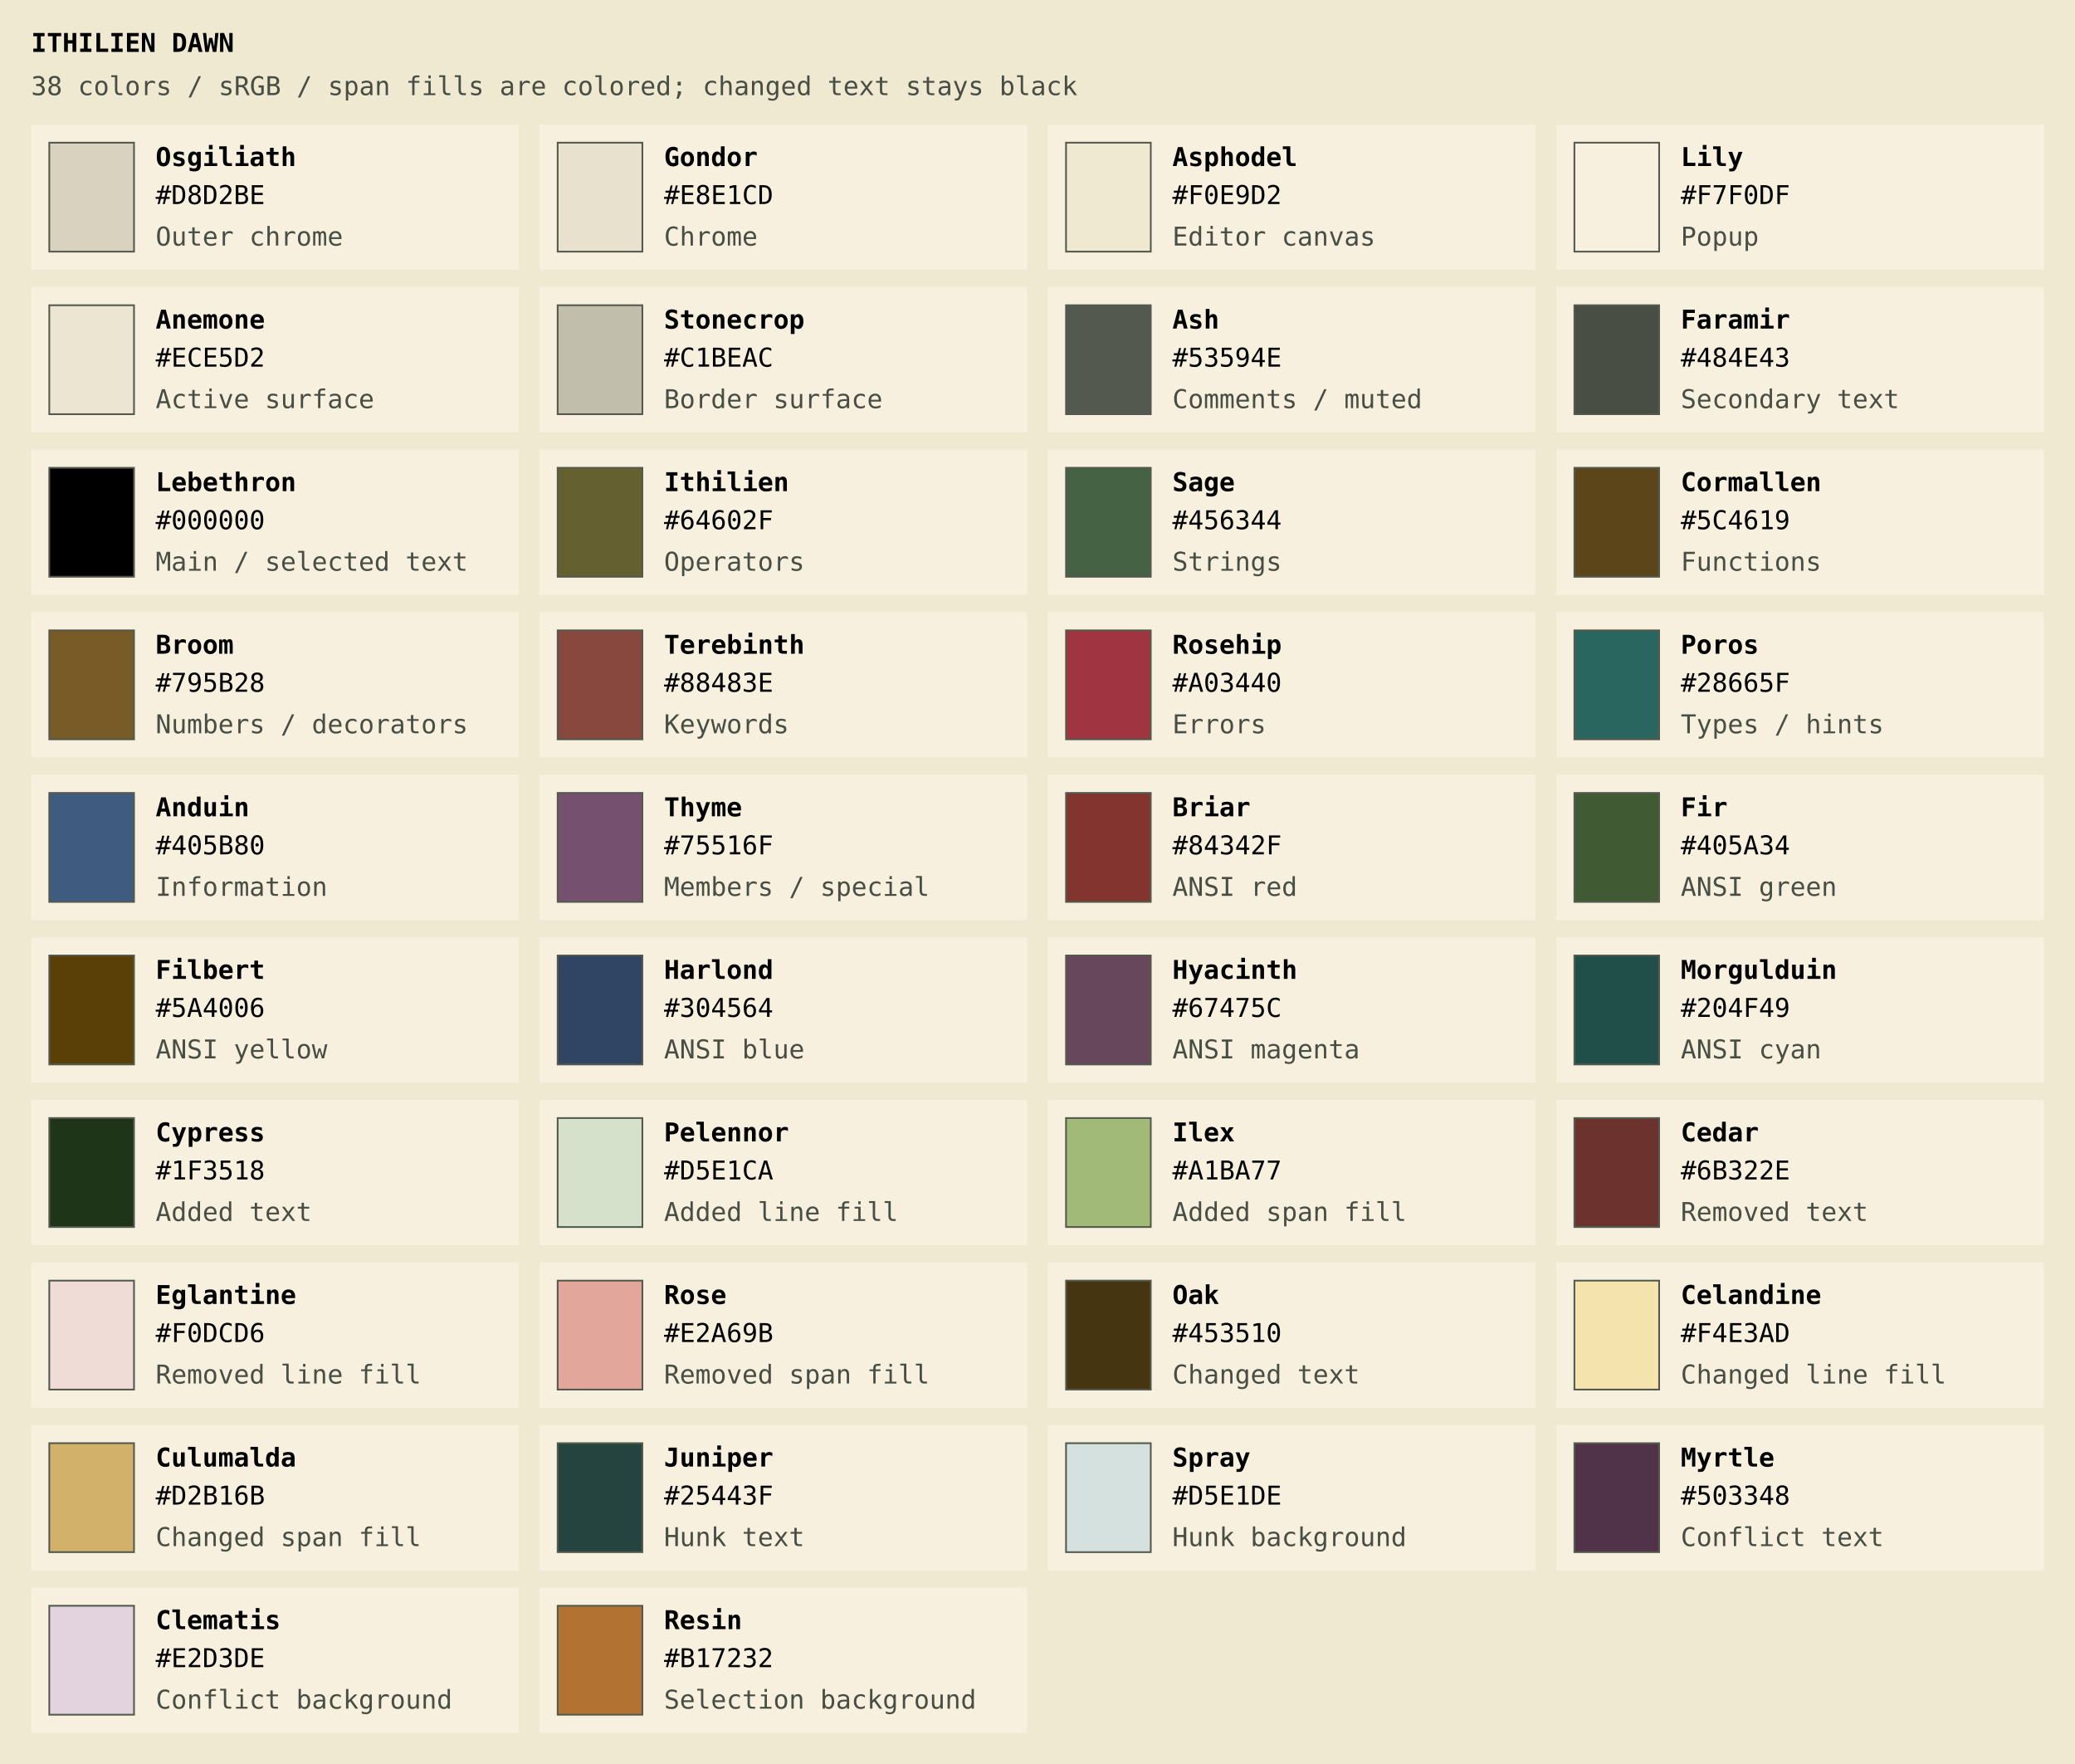
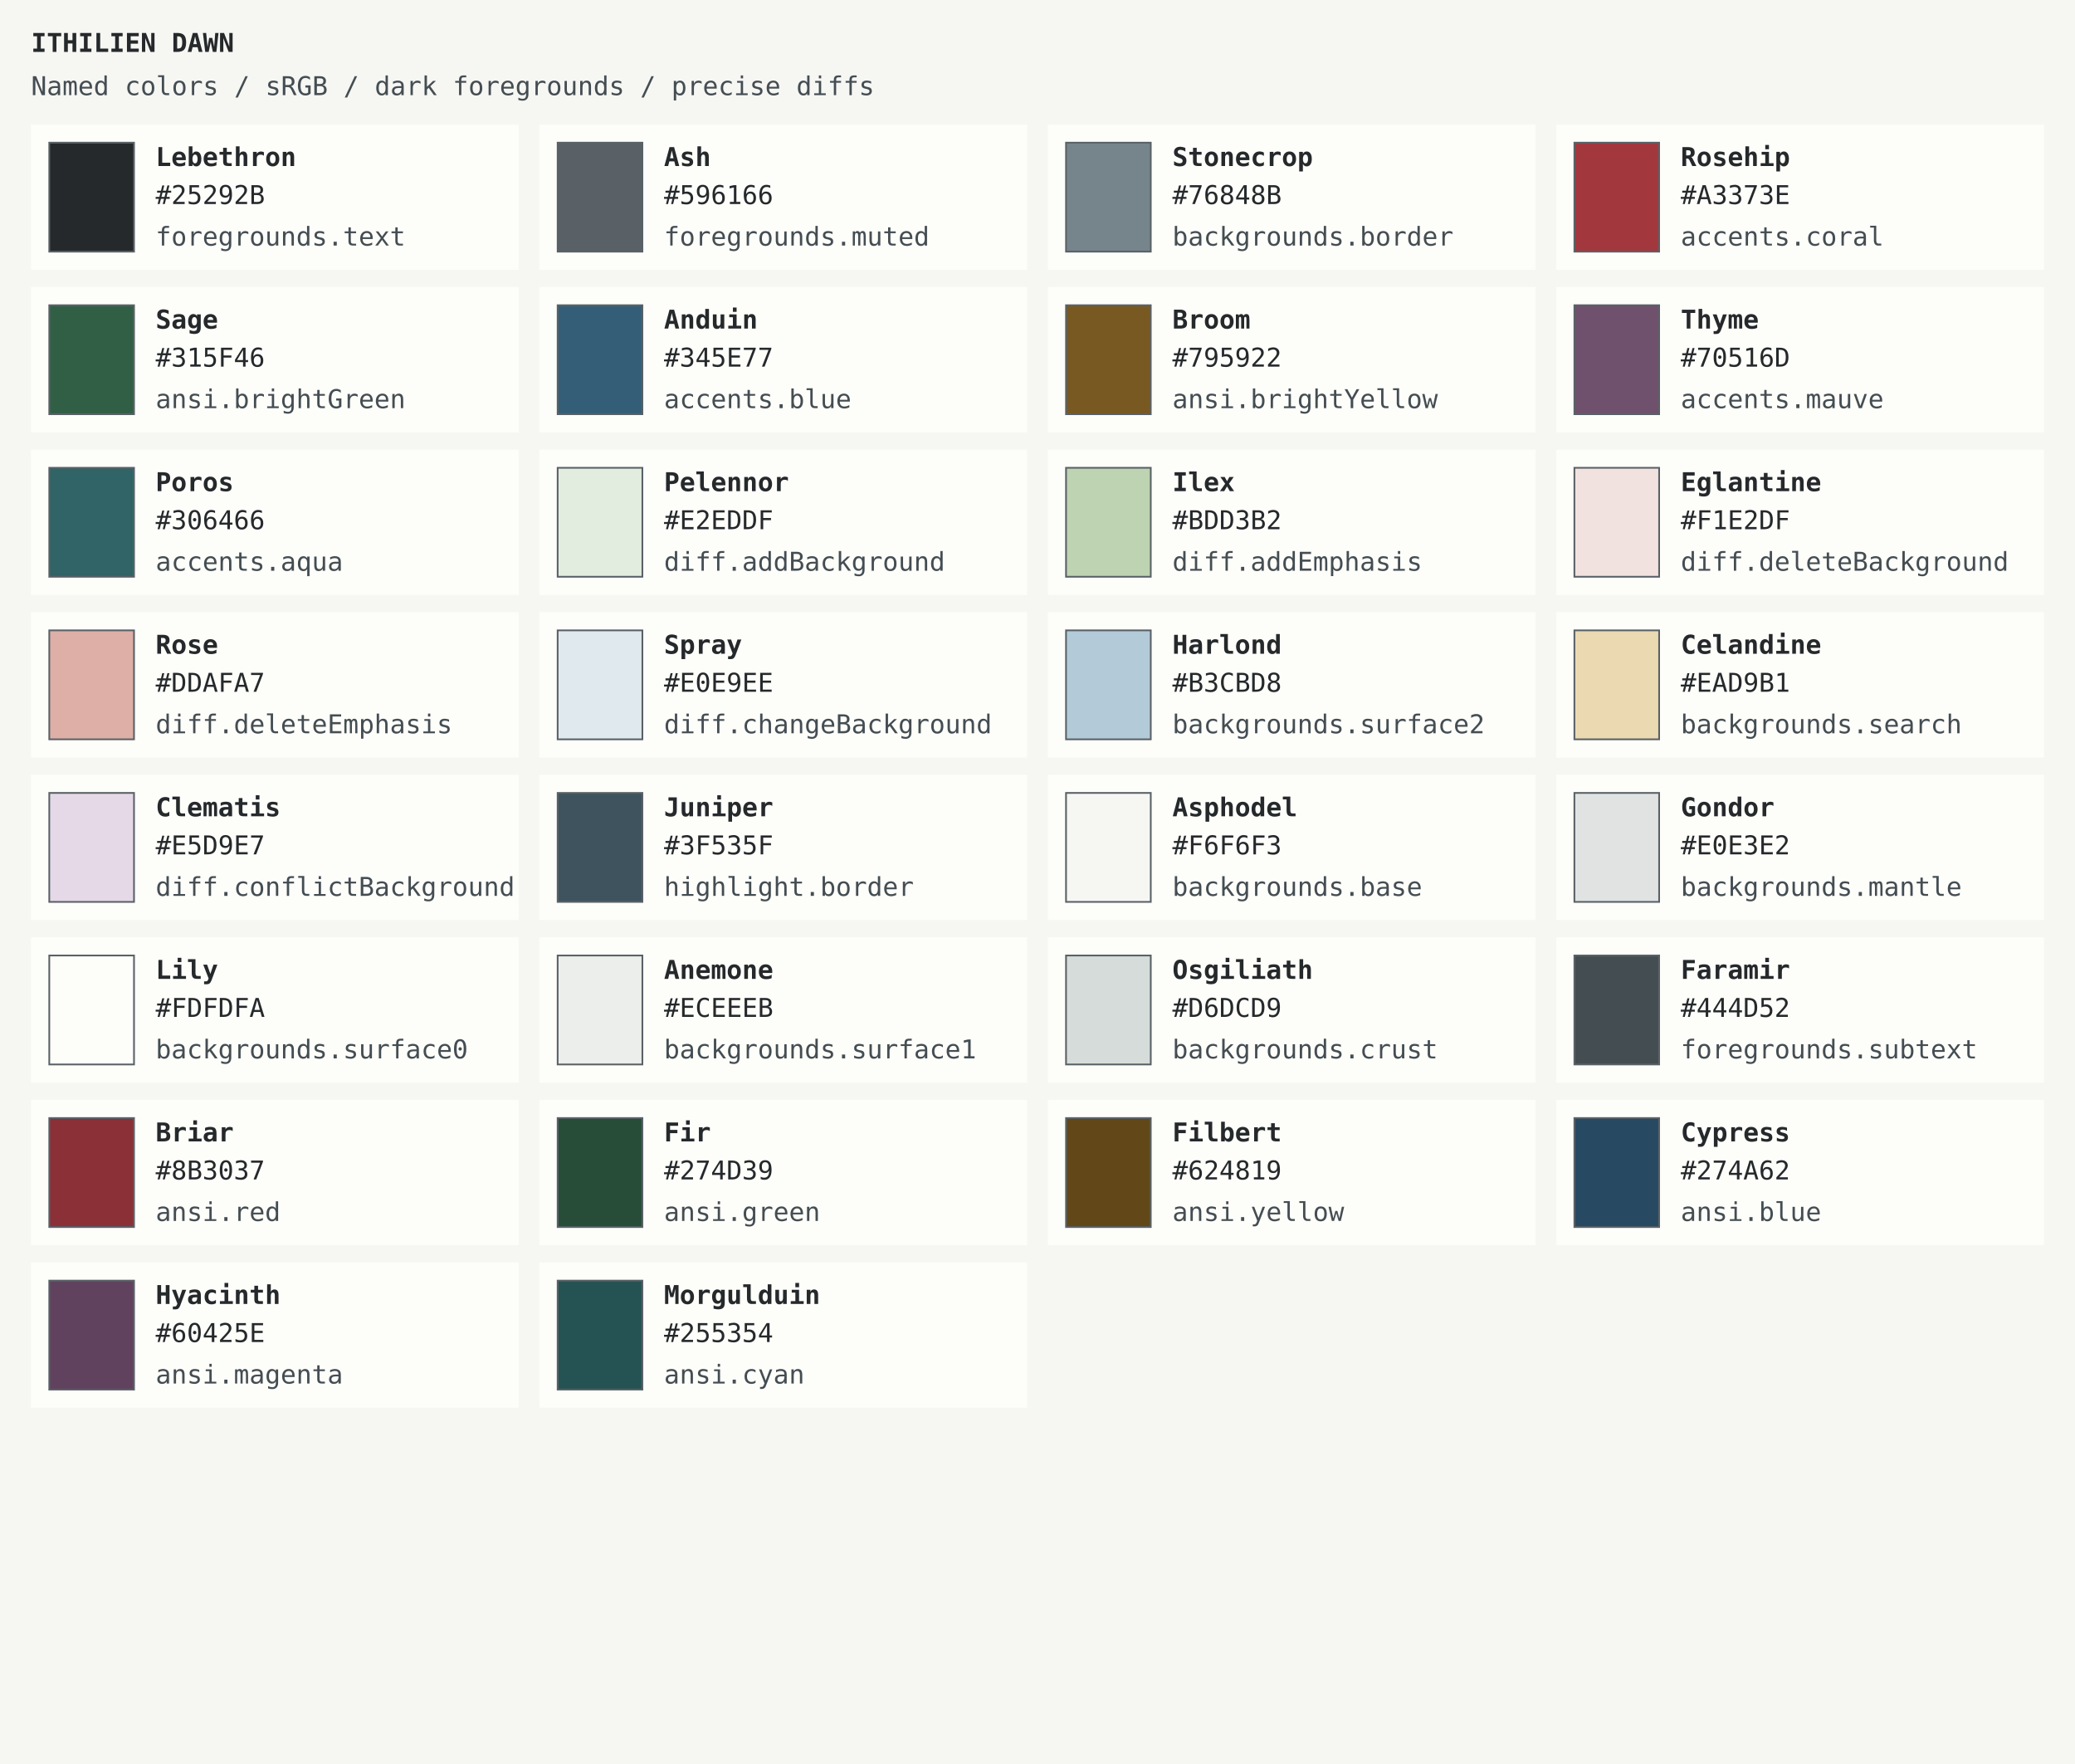
<svg xmlns="http://www.w3.org/2000/svg" xml:space="preserve" width="1200" height="1020" viewBox="0 0 1200 1020">
  <style>text{font-family:"Berkeley Mono",monospace;font-size:15px}</style>
-   <rect x="0" y="0" width="1200" height="1020" fill="#F0E9D2" />
-   <text x="18" y="30" fill="#000000" font-weight="700">ITHILIEN DAWN</text>
-   <text x="18" y="55" fill="#484E43">38 colors / sRGB / span fills are colored; changed text stays black</text>
-   <rect x="18" y="72" width="282" height="84" fill="#F7F0DF" />
-   <rect x="28" y="82" width="50" height="64" fill="#53594E" />
-   <rect x="29" y="83" width="48" height="62" fill="#D8D2BE" />
-   <text x="90" y="96" fill="#000000" font-weight="700">Osgiliath</text>
-   <text x="90" y="118" fill="#000000">#D8D2BE</text>
-   <text x="90" y="142" fill="#484E43">Outer chrome</text>
-   <rect x="312" y="72" width="282" height="84" fill="#F7F0DF" />
-   <rect x="322" y="82" width="50" height="64" fill="#53594E" />
-   <rect x="323" y="83" width="48" height="62" fill="#E8E1CD" />
-   <text x="384" y="96" fill="#000000" font-weight="700">Gondor</text>
-   <text x="384" y="118" fill="#000000">#E8E1CD</text>
-   <text x="384" y="142" fill="#484E43">Chrome</text>
-   <rect x="606" y="72" width="282" height="84" fill="#F7F0DF" />
-   <rect x="616" y="82" width="50" height="64" fill="#53594E" />
-   <rect x="617" y="83" width="48" height="62" fill="#F0E9D2" />
-   <text x="678" y="96" fill="#000000" font-weight="700">Asphodel</text>
-   <text x="678" y="118" fill="#000000">#F0E9D2</text>
-   <text x="678" y="142" fill="#484E43">Editor canvas</text>
-   <rect x="900" y="72" width="282" height="84" fill="#F7F0DF" />
-   <rect x="910" y="82" width="50" height="64" fill="#53594E" />
-   <rect x="911" y="83" width="48" height="62" fill="#F7F0DF" />
-   <text x="972" y="96" fill="#000000" font-weight="700">Lily</text>
-   <text x="972" y="118" fill="#000000">#F7F0DF</text>
-   <text x="972" y="142" fill="#484E43">Popup</text>
-   <rect x="18" y="166" width="282" height="84" fill="#F7F0DF" />
-   <rect x="28" y="176" width="50" height="64" fill="#53594E" />
-   <rect x="29" y="177" width="48" height="62" fill="#ECE5D2" />
-   <text x="90" y="190" fill="#000000" font-weight="700">Anemone</text>
-   <text x="90" y="212" fill="#000000">#ECE5D2</text>
-   <text x="90" y="236" fill="#484E43">Active surface</text>
-   <rect x="312" y="166" width="282" height="84" fill="#F7F0DF" />
-   <rect x="322" y="176" width="50" height="64" fill="#53594E" />
-   <rect x="323" y="177" width="48" height="62" fill="#C1BEAC" />
-   <text x="384" y="190" fill="#000000" font-weight="700">Stonecrop</text>
-   <text x="384" y="212" fill="#000000">#C1BEAC</text>
-   <text x="384" y="236" fill="#484E43">Border surface</text>
-   <rect x="606" y="166" width="282" height="84" fill="#F7F0DF" />
-   <rect x="616" y="176" width="50" height="64" fill="#53594E" />
-   <rect x="617" y="177" width="48" height="62" fill="#53594E" />
-   <text x="678" y="190" fill="#000000" font-weight="700">Ash</text>
-   <text x="678" y="212" fill="#000000">#53594E</text>
-   <text x="678" y="236" fill="#484E43">Comments / muted</text>
-   <rect x="900" y="166" width="282" height="84" fill="#F7F0DF" />
-   <rect x="910" y="176" width="50" height="64" fill="#53594E" />
-   <rect x="911" y="177" width="48" height="62" fill="#484E43" />
-   <text x="972" y="190" fill="#000000" font-weight="700">Faramir</text>
-   <text x="972" y="212" fill="#000000">#484E43</text>
-   <text x="972" y="236" fill="#484E43">Secondary text</text>
-   <rect x="18" y="260" width="282" height="84" fill="#F7F0DF" />
-   <rect x="28" y="270" width="50" height="64" fill="#53594E" />
-   <rect x="29" y="271" width="48" height="62" fill="#000000" />
-   <text x="90" y="284" fill="#000000" font-weight="700">Lebethron</text>
-   <text x="90" y="306" fill="#000000">#000000</text>
-   <text x="90" y="330" fill="#484E43">Main / selected text</text>
-   <rect x="312" y="260" width="282" height="84" fill="#F7F0DF" />
-   <rect x="322" y="270" width="50" height="64" fill="#53594E" />
-   <rect x="323" y="271" width="48" height="62" fill="#64602F" />
-   <text x="384" y="284" fill="#000000" font-weight="700">Ithilien</text>
-   <text x="384" y="306" fill="#000000">#64602F</text>
-   <text x="384" y="330" fill="#484E43">Operators</text>
-   <rect x="606" y="260" width="282" height="84" fill="#F7F0DF" />
-   <rect x="616" y="270" width="50" height="64" fill="#53594E" />
-   <rect x="617" y="271" width="48" height="62" fill="#456344" />
-   <text x="678" y="284" fill="#000000" font-weight="700">Sage</text>
-   <text x="678" y="306" fill="#000000">#456344</text>
-   <text x="678" y="330" fill="#484E43">Strings</text>
-   <rect x="900" y="260" width="282" height="84" fill="#F7F0DF" />
-   <rect x="910" y="270" width="50" height="64" fill="#53594E" />
-   <rect x="911" y="271" width="48" height="62" fill="#5C4619" />
-   <text x="972" y="284" fill="#000000" font-weight="700">Cormallen</text>
-   <text x="972" y="306" fill="#000000">#5C4619</text>
-   <text x="972" y="330" fill="#484E43">Functions</text>
-   <rect x="18" y="354" width="282" height="84" fill="#F7F0DF" />
-   <rect x="28" y="364" width="50" height="64" fill="#53594E" />
-   <rect x="29" y="365" width="48" height="62" fill="#795B28" />
-   <text x="90" y="378" fill="#000000" font-weight="700">Broom</text>
-   <text x="90" y="400" fill="#000000">#795B28</text>
-   <text x="90" y="424" fill="#484E43">Numbers / decorators</text>
-   <rect x="312" y="354" width="282" height="84" fill="#F7F0DF" />
-   <rect x="322" y="364" width="50" height="64" fill="#53594E" />
-   <rect x="323" y="365" width="48" height="62" fill="#88483E" />
-   <text x="384" y="378" fill="#000000" font-weight="700">Terebinth</text>
-   <text x="384" y="400" fill="#000000">#88483E</text>
-   <text x="384" y="424" fill="#484E43">Keywords</text>
-   <rect x="606" y="354" width="282" height="84" fill="#F7F0DF" />
-   <rect x="616" y="364" width="50" height="64" fill="#53594E" />
-   <rect x="617" y="365" width="48" height="62" fill="#A03440" />
-   <text x="678" y="378" fill="#000000" font-weight="700">Rosehip</text>
-   <text x="678" y="400" fill="#000000">#A03440</text>
-   <text x="678" y="424" fill="#484E43">Errors</text>
-   <rect x="900" y="354" width="282" height="84" fill="#F7F0DF" />
-   <rect x="910" y="364" width="50" height="64" fill="#53594E" />
-   <rect x="911" y="365" width="48" height="62" fill="#28665F" />
-   <text x="972" y="378" fill="#000000" font-weight="700">Poros</text>
-   <text x="972" y="400" fill="#000000">#28665F</text>
-   <text x="972" y="424" fill="#484E43">Types / hints</text>
-   <rect x="18" y="448" width="282" height="84" fill="#F7F0DF" />
-   <rect x="28" y="458" width="50" height="64" fill="#53594E" />
-   <rect x="29" y="459" width="48" height="62" fill="#405B80" />
-   <text x="90" y="472" fill="#000000" font-weight="700">Anduin</text>
-   <text x="90" y="494" fill="#000000">#405B80</text>
-   <text x="90" y="518" fill="#484E43">Information</text>
-   <rect x="312" y="448" width="282" height="84" fill="#F7F0DF" />
-   <rect x="322" y="458" width="50" height="64" fill="#53594E" />
-   <rect x="323" y="459" width="48" height="62" fill="#75516F" />
-   <text x="384" y="472" fill="#000000" font-weight="700">Thyme</text>
-   <text x="384" y="494" fill="#000000">#75516F</text>
-   <text x="384" y="518" fill="#484E43">Members / special</text>
-   <rect x="606" y="448" width="282" height="84" fill="#F7F0DF" />
-   <rect x="616" y="458" width="50" height="64" fill="#53594E" />
-   <rect x="617" y="459" width="48" height="62" fill="#84342F" />
-   <text x="678" y="472" fill="#000000" font-weight="700">Briar</text>
-   <text x="678" y="494" fill="#000000">#84342F</text>
-   <text x="678" y="518" fill="#484E43">ANSI red</text>
-   <rect x="900" y="448" width="282" height="84" fill="#F7F0DF" />
-   <rect x="910" y="458" width="50" height="64" fill="#53594E" />
-   <rect x="911" y="459" width="48" height="62" fill="#405A34" />
-   <text x="972" y="472" fill="#000000" font-weight="700">Fir</text>
-   <text x="972" y="494" fill="#000000">#405A34</text>
-   <text x="972" y="518" fill="#484E43">ANSI green</text>
-   <rect x="18" y="542" width="282" height="84" fill="#F7F0DF" />
-   <rect x="28" y="552" width="50" height="64" fill="#53594E" />
-   <rect x="29" y="553" width="48" height="62" fill="#5A4006" />
-   <text x="90" y="566" fill="#000000" font-weight="700">Filbert</text>
-   <text x="90" y="588" fill="#000000">#5A4006</text>
-   <text x="90" y="612" fill="#484E43">ANSI yellow</text>
-   <rect x="312" y="542" width="282" height="84" fill="#F7F0DF" />
-   <rect x="322" y="552" width="50" height="64" fill="#53594E" />
-   <rect x="323" y="553" width="48" height="62" fill="#304564" />
-   <text x="384" y="566" fill="#000000" font-weight="700">Harlond</text>
-   <text x="384" y="588" fill="#000000">#304564</text>
-   <text x="384" y="612" fill="#484E43">ANSI blue</text>
-   <rect x="606" y="542" width="282" height="84" fill="#F7F0DF" />
-   <rect x="616" y="552" width="50" height="64" fill="#53594E" />
-   <rect x="617" y="553" width="48" height="62" fill="#67475C" />
-   <text x="678" y="566" fill="#000000" font-weight="700">Hyacinth</text>
-   <text x="678" y="588" fill="#000000">#67475C</text>
-   <text x="678" y="612" fill="#484E43">ANSI magenta</text>
-   <rect x="900" y="542" width="282" height="84" fill="#F7F0DF" />
-   <rect x="910" y="552" width="50" height="64" fill="#53594E" />
-   <rect x="911" y="553" width="48" height="62" fill="#204F49" />
-   <text x="972" y="566" fill="#000000" font-weight="700">Morgulduin</text>
-   <text x="972" y="588" fill="#000000">#204F49</text>
-   <text x="972" y="612" fill="#484E43">ANSI cyan</text>
-   <rect x="18" y="636" width="282" height="84" fill="#F7F0DF" />
-   <rect x="28" y="646" width="50" height="64" fill="#53594E" />
-   <rect x="29" y="647" width="48" height="62" fill="#1F3518" />
-   <text x="90" y="660" fill="#000000" font-weight="700">Cypress</text>
-   <text x="90" y="682" fill="#000000">#1F3518</text>
-   <text x="90" y="706" fill="#484E43">Added text</text>
-   <rect x="312" y="636" width="282" height="84" fill="#F7F0DF" />
-   <rect x="322" y="646" width="50" height="64" fill="#53594E" />
-   <rect x="323" y="647" width="48" height="62" fill="#D5E1CA" />
-   <text x="384" y="660" fill="#000000" font-weight="700">Pelennor</text>
-   <text x="384" y="682" fill="#000000">#D5E1CA</text>
-   <text x="384" y="706" fill="#484E43">Added line fill</text>
-   <rect x="606" y="636" width="282" height="84" fill="#F7F0DF" />
-   <rect x="616" y="646" width="50" height="64" fill="#53594E" />
-   <rect x="617" y="647" width="48" height="62" fill="#A1BA77" />
-   <text x="678" y="660" fill="#000000" font-weight="700">Ilex</text>
-   <text x="678" y="682" fill="#000000">#A1BA77</text>
-   <text x="678" y="706" fill="#484E43">Added span fill</text>
-   <rect x="900" y="636" width="282" height="84" fill="#F7F0DF" />
-   <rect x="910" y="646" width="50" height="64" fill="#53594E" />
-   <rect x="911" y="647" width="48" height="62" fill="#6B322E" />
-   <text x="972" y="660" fill="#000000" font-weight="700">Cedar</text>
-   <text x="972" y="682" fill="#000000">#6B322E</text>
-   <text x="972" y="706" fill="#484E43">Removed text</text>
-   <rect x="18" y="730" width="282" height="84" fill="#F7F0DF" />
-   <rect x="28" y="740" width="50" height="64" fill="#53594E" />
-   <rect x="29" y="741" width="48" height="62" fill="#F0DCD6" />
-   <text x="90" y="754" fill="#000000" font-weight="700">Eglantine</text>
-   <text x="90" y="776" fill="#000000">#F0DCD6</text>
-   <text x="90" y="800" fill="#484E43">Removed line fill</text>
-   <rect x="312" y="730" width="282" height="84" fill="#F7F0DF" />
-   <rect x="322" y="740" width="50" height="64" fill="#53594E" />
-   <rect x="323" y="741" width="48" height="62" fill="#E2A69B" />
-   <text x="384" y="754" fill="#000000" font-weight="700">Rose</text>
-   <text x="384" y="776" fill="#000000">#E2A69B</text>
-   <text x="384" y="800" fill="#484E43">Removed span fill</text>
-   <rect x="606" y="730" width="282" height="84" fill="#F7F0DF" />
-   <rect x="616" y="740" width="50" height="64" fill="#53594E" />
-   <rect x="617" y="741" width="48" height="62" fill="#453510" />
-   <text x="678" y="754" fill="#000000" font-weight="700">Oak</text>
-   <text x="678" y="776" fill="#000000">#453510</text>
-   <text x="678" y="800" fill="#484E43">Changed text</text>
-   <rect x="900" y="730" width="282" height="84" fill="#F7F0DF" />
-   <rect x="910" y="740" width="50" height="64" fill="#53594E" />
-   <rect x="911" y="741" width="48" height="62" fill="#F4E3AD" />
-   <text x="972" y="754" fill="#000000" font-weight="700">Celandine</text>
-   <text x="972" y="776" fill="#000000">#F4E3AD</text>
-   <text x="972" y="800" fill="#484E43">Changed line fill</text>
-   <rect x="18" y="824" width="282" height="84" fill="#F7F0DF" />
-   <rect x="28" y="834" width="50" height="64" fill="#53594E" />
-   <rect x="29" y="835" width="48" height="62" fill="#D2B16B" />
-   <text x="90" y="848" fill="#000000" font-weight="700">Culumalda</text>
-   <text x="90" y="870" fill="#000000">#D2B16B</text>
-   <text x="90" y="894" fill="#484E43">Changed span fill</text>
-   <rect x="312" y="824" width="282" height="84" fill="#F7F0DF" />
-   <rect x="322" y="834" width="50" height="64" fill="#53594E" />
-   <rect x="323" y="835" width="48" height="62" fill="#25443F" />
-   <text x="384" y="848" fill="#000000" font-weight="700">Juniper</text>
-   <text x="384" y="870" fill="#000000">#25443F</text>
-   <text x="384" y="894" fill="#484E43">Hunk text</text>
-   <rect x="606" y="824" width="282" height="84" fill="#F7F0DF" />
-   <rect x="616" y="834" width="50" height="64" fill="#53594E" />
-   <rect x="617" y="835" width="48" height="62" fill="#D5E1DE" />
-   <text x="678" y="848" fill="#000000" font-weight="700">Spray</text>
-   <text x="678" y="870" fill="#000000">#D5E1DE</text>
-   <text x="678" y="894" fill="#484E43">Hunk background</text>
-   <rect x="900" y="824" width="282" height="84" fill="#F7F0DF" />
-   <rect x="910" y="834" width="50" height="64" fill="#53594E" />
-   <rect x="911" y="835" width="48" height="62" fill="#503348" />
-   <text x="972" y="848" fill="#000000" font-weight="700">Myrtle</text>
-   <text x="972" y="870" fill="#000000">#503348</text>
-   <text x="972" y="894" fill="#484E43">Conflict text</text>
-   <rect x="18" y="918" width="282" height="84" fill="#F7F0DF" />
-   <rect x="28" y="928" width="50" height="64" fill="#53594E" />
-   <rect x="29" y="929" width="48" height="62" fill="#E2D3DE" />
-   <text x="90" y="942" fill="#000000" font-weight="700">Clematis</text>
-   <text x="90" y="964" fill="#000000">#E2D3DE</text>
-   <text x="90" y="988" fill="#484E43">Conflict background</text>
-   <rect x="312" y="918" width="282" height="84" fill="#F7F0DF" />
-   <rect x="322" y="928" width="50" height="64" fill="#53594E" />
-   <rect x="323" y="929" width="48" height="62" fill="#B17232" />
-   <text x="384" y="942" fill="#000000" font-weight="700">Resin</text>
-   <text x="384" y="964" fill="#000000">#B17232</text>
-   <text x="384" y="988" fill="#484E43">Selection background</text>
+   <rect x="0" y="0" width="1200" height="1020" fill="#F6F6F3" />
+   <text x="18" y="30" fill="#25292B" font-weight="700">ITHILIEN DAWN</text>
+   <text x="18" y="55" fill="#444D52">Named colors / sRGB / dark foregrounds / precise diffs</text>
+   <rect x="18" y="72" width="282" height="84" fill="#FDFDFA" />
+   <rect x="28" y="82" width="50" height="64" fill="#596166" />
+   <rect x="29" y="83" width="48" height="62" fill="#25292B" />
+   <text x="90" y="96" fill="#25292B" font-weight="700">Lebethron</text>
+   <text x="90" y="118" fill="#25292B">#25292B</text>
+   <text x="90" y="142" fill="#444D52">foregrounds.text</text>
+   <rect x="312" y="72" width="282" height="84" fill="#FDFDFA" />
+   <rect x="322" y="82" width="50" height="64" fill="#596166" />
+   <rect x="323" y="83" width="48" height="62" fill="#596166" />
+   <text x="384" y="96" fill="#25292B" font-weight="700">Ash</text>
+   <text x="384" y="118" fill="#25292B">#596166</text>
+   <text x="384" y="142" fill="#444D52">foregrounds.muted</text>
+   <rect x="606" y="72" width="282" height="84" fill="#FDFDFA" />
+   <rect x="616" y="82" width="50" height="64" fill="#596166" />
+   <rect x="617" y="83" width="48" height="62" fill="#76848B" />
+   <text x="678" y="96" fill="#25292B" font-weight="700">Stonecrop</text>
+   <text x="678" y="118" fill="#25292B">#76848B</text>
+   <text x="678" y="142" fill="#444D52">backgrounds.border</text>
+   <rect x="900" y="72" width="282" height="84" fill="#FDFDFA" />
+   <rect x="910" y="82" width="50" height="64" fill="#596166" />
+   <rect x="911" y="83" width="48" height="62" fill="#A3373E" />
+   <text x="972" y="96" fill="#25292B" font-weight="700">Rosehip</text>
+   <text x="972" y="118" fill="#25292B">#A3373E</text>
+   <text x="972" y="142" fill="#444D52">accents.coral</text>
+   <rect x="18" y="166" width="282" height="84" fill="#FDFDFA" />
+   <rect x="28" y="176" width="50" height="64" fill="#596166" />
+   <rect x="29" y="177" width="48" height="62" fill="#315F46" />
+   <text x="90" y="190" fill="#25292B" font-weight="700">Sage</text>
+   <text x="90" y="212" fill="#25292B">#315F46</text>
+   <text x="90" y="236" fill="#444D52">ansi.brightGreen</text>
+   <rect x="312" y="166" width="282" height="84" fill="#FDFDFA" />
+   <rect x="322" y="176" width="50" height="64" fill="#596166" />
+   <rect x="323" y="177" width="48" height="62" fill="#345E77" />
+   <text x="384" y="190" fill="#25292B" font-weight="700">Anduin</text>
+   <text x="384" y="212" fill="#25292B">#345E77</text>
+   <text x="384" y="236" fill="#444D52">accents.blue</text>
+   <rect x="606" y="166" width="282" height="84" fill="#FDFDFA" />
+   <rect x="616" y="176" width="50" height="64" fill="#596166" />
+   <rect x="617" y="177" width="48" height="62" fill="#795922" />
+   <text x="678" y="190" fill="#25292B" font-weight="700">Broom</text>
+   <text x="678" y="212" fill="#25292B">#795922</text>
+   <text x="678" y="236" fill="#444D52">ansi.brightYellow</text>
+   <rect x="900" y="166" width="282" height="84" fill="#FDFDFA" />
+   <rect x="910" y="176" width="50" height="64" fill="#596166" />
+   <rect x="911" y="177" width="48" height="62" fill="#70516D" />
+   <text x="972" y="190" fill="#25292B" font-weight="700">Thyme</text>
+   <text x="972" y="212" fill="#25292B">#70516D</text>
+   <text x="972" y="236" fill="#444D52">accents.mauve</text>
+   <rect x="18" y="260" width="282" height="84" fill="#FDFDFA" />
+   <rect x="28" y="270" width="50" height="64" fill="#596166" />
+   <rect x="29" y="271" width="48" height="62" fill="#306466" />
+   <text x="90" y="284" fill="#25292B" font-weight="700">Poros</text>
+   <text x="90" y="306" fill="#25292B">#306466</text>
+   <text x="90" y="330" fill="#444D52">accents.aqua</text>
+   <rect x="312" y="260" width="282" height="84" fill="#FDFDFA" />
+   <rect x="322" y="270" width="50" height="64" fill="#596166" />
+   <rect x="323" y="271" width="48" height="62" fill="#E2EDDF" />
+   <text x="384" y="284" fill="#25292B" font-weight="700">Pelennor</text>
+   <text x="384" y="306" fill="#25292B">#E2EDDF</text>
+   <text x="384" y="330" fill="#444D52">diff.addBackground</text>
+   <rect x="606" y="260" width="282" height="84" fill="#FDFDFA" />
+   <rect x="616" y="270" width="50" height="64" fill="#596166" />
+   <rect x="617" y="271" width="48" height="62" fill="#BDD3B2" />
+   <text x="678" y="284" fill="#25292B" font-weight="700">Ilex</text>
+   <text x="678" y="306" fill="#25292B">#BDD3B2</text>
+   <text x="678" y="330" fill="#444D52">diff.addEmphasis</text>
+   <rect x="900" y="260" width="282" height="84" fill="#FDFDFA" />
+   <rect x="910" y="270" width="50" height="64" fill="#596166" />
+   <rect x="911" y="271" width="48" height="62" fill="#F1E2DF" />
+   <text x="972" y="284" fill="#25292B" font-weight="700">Eglantine</text>
+   <text x="972" y="306" fill="#25292B">#F1E2DF</text>
+   <text x="972" y="330" fill="#444D52">diff.deleteBackground</text>
+   <rect x="18" y="354" width="282" height="84" fill="#FDFDFA" />
+   <rect x="28" y="364" width="50" height="64" fill="#596166" />
+   <rect x="29" y="365" width="48" height="62" fill="#DDAFA7" />
+   <text x="90" y="378" fill="#25292B" font-weight="700">Rose</text>
+   <text x="90" y="400" fill="#25292B">#DDAFA7</text>
+   <text x="90" y="424" fill="#444D52">diff.deleteEmphasis</text>
+   <rect x="312" y="354" width="282" height="84" fill="#FDFDFA" />
+   <rect x="322" y="364" width="50" height="64" fill="#596166" />
+   <rect x="323" y="365" width="48" height="62" fill="#E0E9EE" />
+   <text x="384" y="378" fill="#25292B" font-weight="700">Spray</text>
+   <text x="384" y="400" fill="#25292B">#E0E9EE</text>
+   <text x="384" y="424" fill="#444D52">diff.changeBackground</text>
+   <rect x="606" y="354" width="282" height="84" fill="#FDFDFA" />
+   <rect x="616" y="364" width="50" height="64" fill="#596166" />
+   <rect x="617" y="365" width="48" height="62" fill="#B3CBD8" />
+   <text x="678" y="378" fill="#25292B" font-weight="700">Harlond</text>
+   <text x="678" y="400" fill="#25292B">#B3CBD8</text>
+   <text x="678" y="424" fill="#444D52">backgrounds.surface2</text>
+   <rect x="900" y="354" width="282" height="84" fill="#FDFDFA" />
+   <rect x="910" y="364" width="50" height="64" fill="#596166" />
+   <rect x="911" y="365" width="48" height="62" fill="#EAD9B1" />
+   <text x="972" y="378" fill="#25292B" font-weight="700">Celandine</text>
+   <text x="972" y="400" fill="#25292B">#EAD9B1</text>
+   <text x="972" y="424" fill="#444D52">backgrounds.search</text>
+   <rect x="18" y="448" width="282" height="84" fill="#FDFDFA" />
+   <rect x="28" y="458" width="50" height="64" fill="#596166" />
+   <rect x="29" y="459" width="48" height="62" fill="#E5D9E7" />
+   <text x="90" y="472" fill="#25292B" font-weight="700">Clematis</text>
+   <text x="90" y="494" fill="#25292B">#E5D9E7</text>
+   <text x="90" y="518" fill="#444D52">diff.conflictBackground</text>
+   <rect x="312" y="448" width="282" height="84" fill="#FDFDFA" />
+   <rect x="322" y="458" width="50" height="64" fill="#596166" />
+   <rect x="323" y="459" width="48" height="62" fill="#3F535F" />
+   <text x="384" y="472" fill="#25292B" font-weight="700">Juniper</text>
+   <text x="384" y="494" fill="#25292B">#3F535F</text>
+   <text x="384" y="518" fill="#444D52">highlight.border</text>
+   <rect x="606" y="448" width="282" height="84" fill="#FDFDFA" />
+   <rect x="616" y="458" width="50" height="64" fill="#596166" />
+   <rect x="617" y="459" width="48" height="62" fill="#F6F6F3" />
+   <text x="678" y="472" fill="#25292B" font-weight="700">Asphodel</text>
+   <text x="678" y="494" fill="#25292B">#F6F6F3</text>
+   <text x="678" y="518" fill="#444D52">backgrounds.base</text>
+   <rect x="900" y="448" width="282" height="84" fill="#FDFDFA" />
+   <rect x="910" y="458" width="50" height="64" fill="#596166" />
+   <rect x="911" y="459" width="48" height="62" fill="#E0E3E2" />
+   <text x="972" y="472" fill="#25292B" font-weight="700">Gondor</text>
+   <text x="972" y="494" fill="#25292B">#E0E3E2</text>
+   <text x="972" y="518" fill="#444D52">backgrounds.mantle</text>
+   <rect x="18" y="542" width="282" height="84" fill="#FDFDFA" />
+   <rect x="28" y="552" width="50" height="64" fill="#596166" />
+   <rect x="29" y="553" width="48" height="62" fill="#FDFDFA" />
+   <text x="90" y="566" fill="#25292B" font-weight="700">Lily</text>
+   <text x="90" y="588" fill="#25292B">#FDFDFA</text>
+   <text x="90" y="612" fill="#444D52">backgrounds.surface0</text>
+   <rect x="312" y="542" width="282" height="84" fill="#FDFDFA" />
+   <rect x="322" y="552" width="50" height="64" fill="#596166" />
+   <rect x="323" y="553" width="48" height="62" fill="#ECEEEB" />
+   <text x="384" y="566" fill="#25292B" font-weight="700">Anemone</text>
+   <text x="384" y="588" fill="#25292B">#ECEEEB</text>
+   <text x="384" y="612" fill="#444D52">backgrounds.surface1</text>
+   <rect x="606" y="542" width="282" height="84" fill="#FDFDFA" />
+   <rect x="616" y="552" width="50" height="64" fill="#596166" />
+   <rect x="617" y="553" width="48" height="62" fill="#D6DCD9" />
+   <text x="678" y="566" fill="#25292B" font-weight="700">Osgiliath</text>
+   <text x="678" y="588" fill="#25292B">#D6DCD9</text>
+   <text x="678" y="612" fill="#444D52">backgrounds.crust</text>
+   <rect x="900" y="542" width="282" height="84" fill="#FDFDFA" />
+   <rect x="910" y="552" width="50" height="64" fill="#596166" />
+   <rect x="911" y="553" width="48" height="62" fill="#444D52" />
+   <text x="972" y="566" fill="#25292B" font-weight="700">Faramir</text>
+   <text x="972" y="588" fill="#25292B">#444D52</text>
+   <text x="972" y="612" fill="#444D52">foregrounds.subtext</text>
+   <rect x="18" y="636" width="282" height="84" fill="#FDFDFA" />
+   <rect x="28" y="646" width="50" height="64" fill="#596166" />
+   <rect x="29" y="647" width="48" height="62" fill="#8B3037" />
+   <text x="90" y="660" fill="#25292B" font-weight="700">Briar</text>
+   <text x="90" y="682" fill="#25292B">#8B3037</text>
+   <text x="90" y="706" fill="#444D52">ansi.red</text>
+   <rect x="312" y="636" width="282" height="84" fill="#FDFDFA" />
+   <rect x="322" y="646" width="50" height="64" fill="#596166" />
+   <rect x="323" y="647" width="48" height="62" fill="#274D39" />
+   <text x="384" y="660" fill="#25292B" font-weight="700">Fir</text>
+   <text x="384" y="682" fill="#25292B">#274D39</text>
+   <text x="384" y="706" fill="#444D52">ansi.green</text>
+   <rect x="606" y="636" width="282" height="84" fill="#FDFDFA" />
+   <rect x="616" y="646" width="50" height="64" fill="#596166" />
+   <rect x="617" y="647" width="48" height="62" fill="#624819" />
+   <text x="678" y="660" fill="#25292B" font-weight="700">Filbert</text>
+   <text x="678" y="682" fill="#25292B">#624819</text>
+   <text x="678" y="706" fill="#444D52">ansi.yellow</text>
+   <rect x="900" y="636" width="282" height="84" fill="#FDFDFA" />
+   <rect x="910" y="646" width="50" height="64" fill="#596166" />
+   <rect x="911" y="647" width="48" height="62" fill="#274A62" />
+   <text x="972" y="660" fill="#25292B" font-weight="700">Cypress</text>
+   <text x="972" y="682" fill="#25292B">#274A62</text>
+   <text x="972" y="706" fill="#444D52">ansi.blue</text>
+   <rect x="18" y="730" width="282" height="84" fill="#FDFDFA" />
+   <rect x="28" y="740" width="50" height="64" fill="#596166" />
+   <rect x="29" y="741" width="48" height="62" fill="#60425E" />
+   <text x="90" y="754" fill="#25292B" font-weight="700">Hyacinth</text>
+   <text x="90" y="776" fill="#25292B">#60425E</text>
+   <text x="90" y="800" fill="#444D52">ansi.magenta</text>
+   <rect x="312" y="730" width="282" height="84" fill="#FDFDFA" />
+   <rect x="322" y="740" width="50" height="64" fill="#596166" />
+   <rect x="323" y="741" width="48" height="62" fill="#255354" />
+   <text x="384" y="754" fill="#25292B" font-weight="700">Morgulduin</text>
+   <text x="384" y="776" fill="#25292B">#255354</text>
+   <text x="384" y="800" fill="#444D52">ansi.cyan</text>
</svg>
